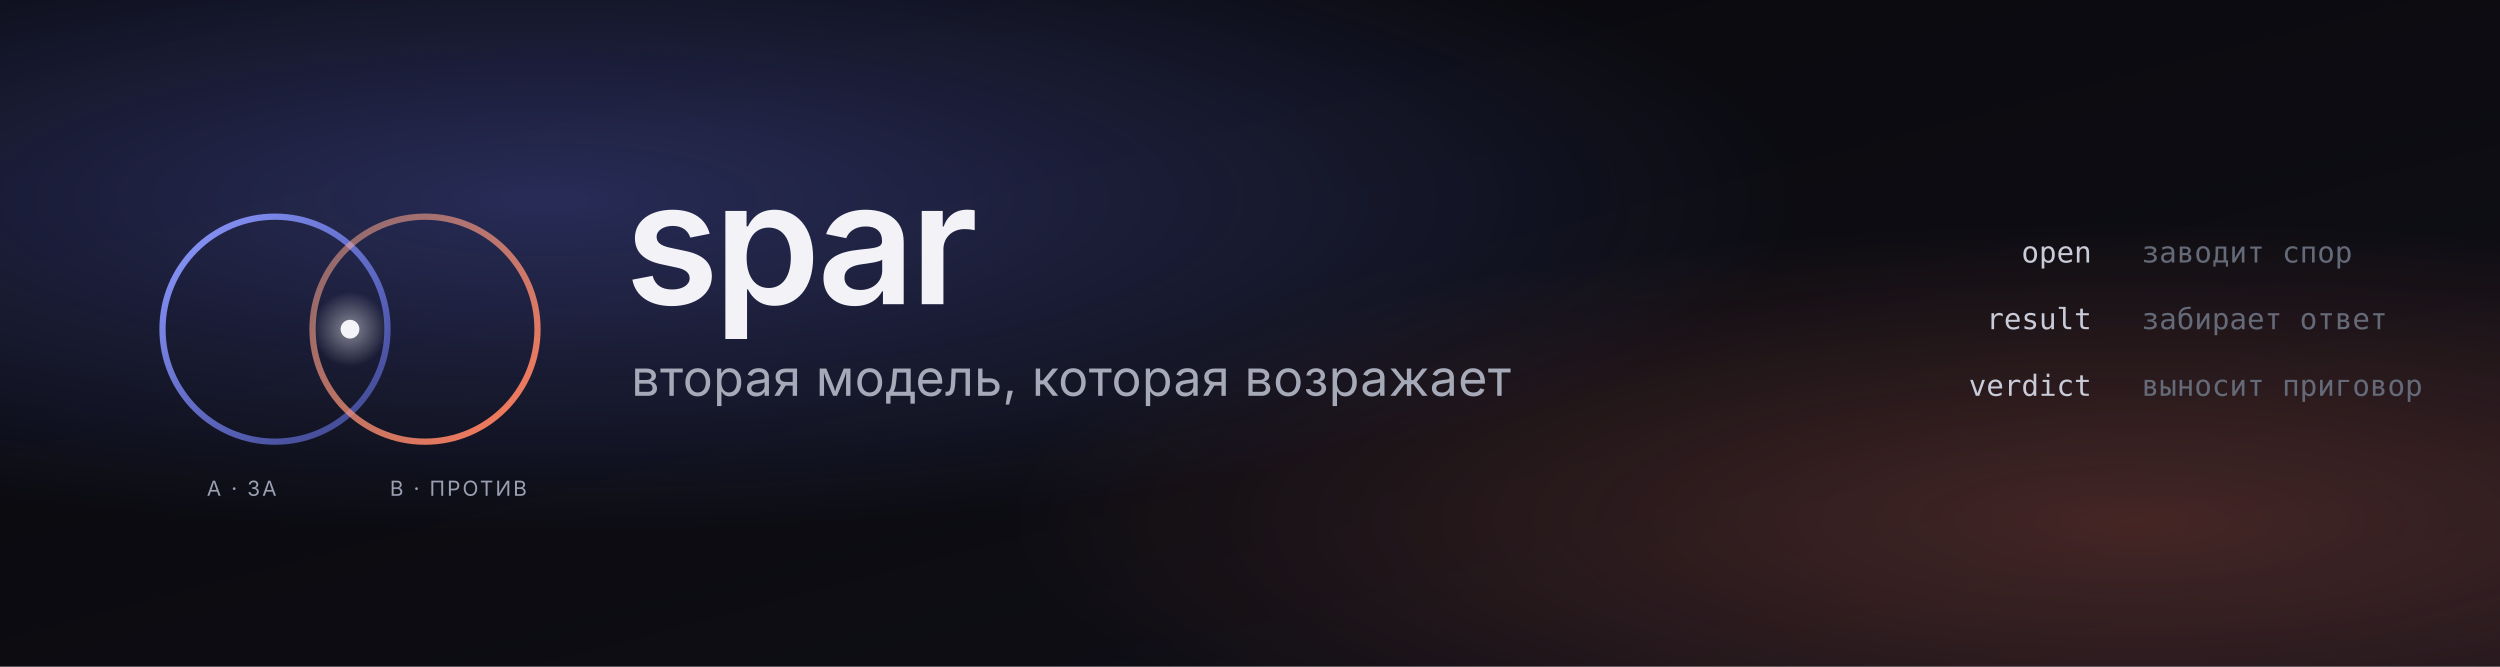
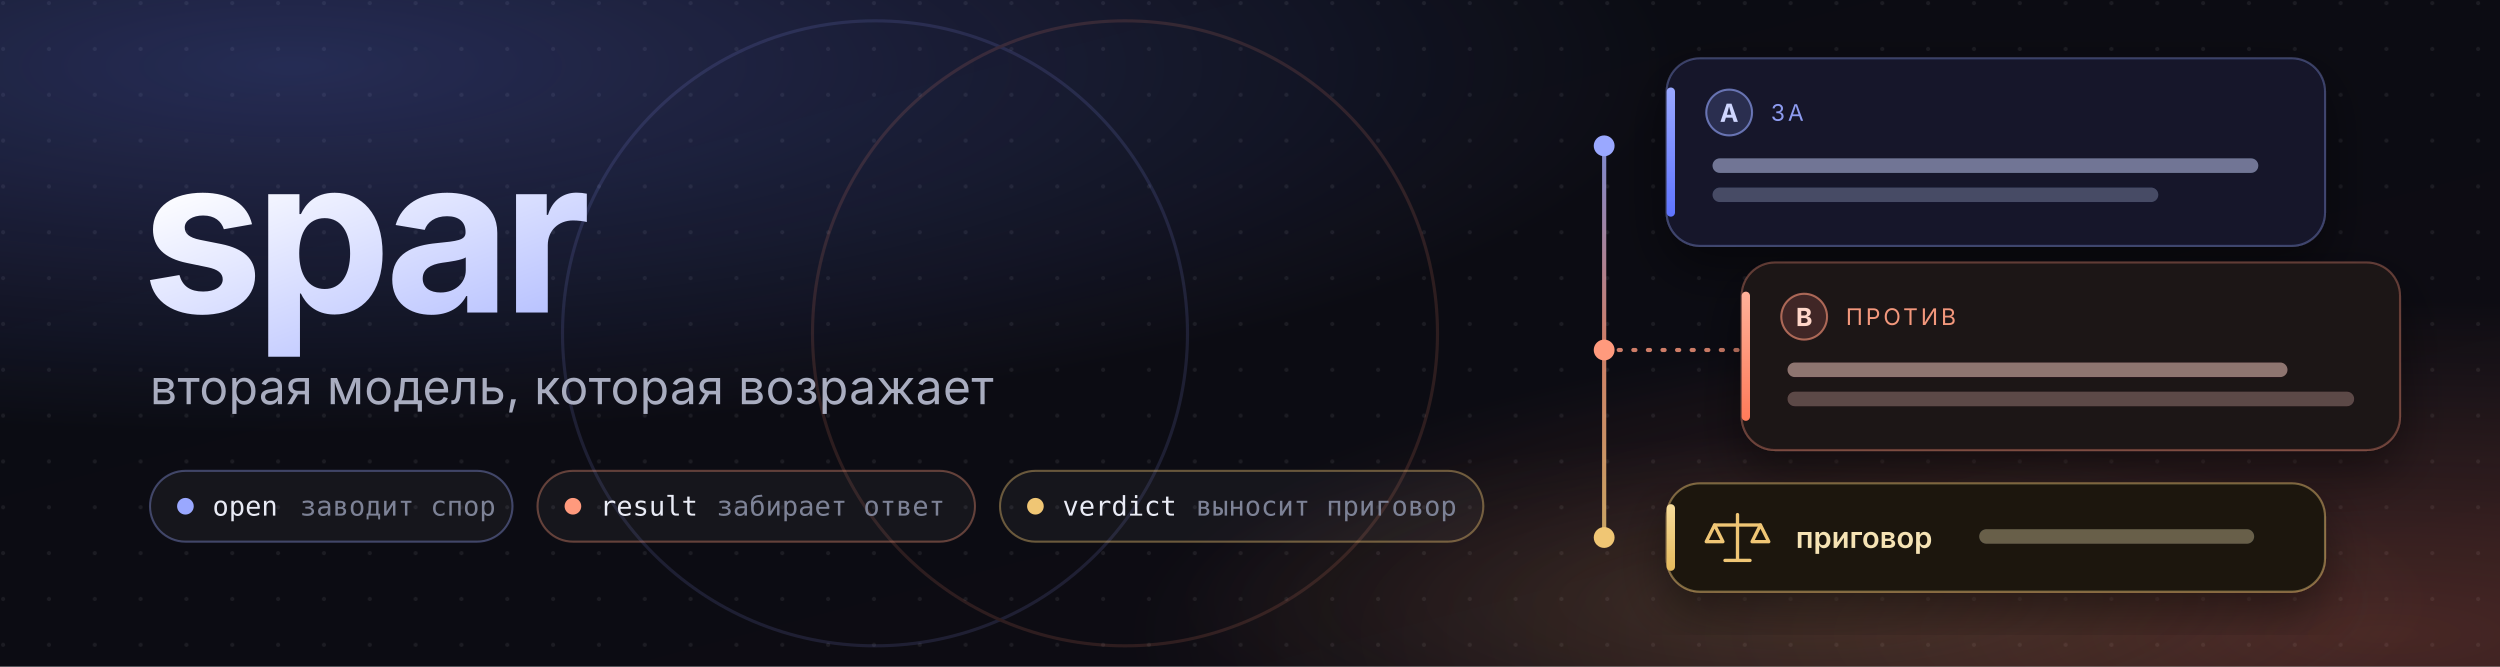
<svg xmlns="http://www.w3.org/2000/svg" width="1200" height="320" viewBox="0 0 1200 320" role="img" aria-label="spar — вторая модель, которая возражает">
  <defs>
    <linearGradient id="bg" x1="0" y1="0" x2="1" y2="1">
-       <stop offset="0" stop-color="#08080c" />
-       <stop offset="0.55" stop-color="#0c0c12" />
-       <stop offset="1" stop-color="#121019" />
+       <stop offset="0" stop-color="#0a0b12" />
+       <stop offset="1" stop-color="#0e0d14" />
    </linearGradient>
-     <radialGradient id="glowA" cx="0.22" cy="0.3" r="0.5">
-       <stop offset="0" stop-color="#6d7cff" stop-opacity="0.3" />
-       <stop offset="1" stop-color="#6d7cff" stop-opacity="0" />
+     <radialGradient id="glowA" cx="0.12" cy="0.1" r="0.55">
+       <stop offset="0" stop-color="#6d82ff" stop-opacity="0.28" />
+       <stop offset="1" stop-color="#6d82ff" stop-opacity="0" />
    </radialGradient>
-     <radialGradient id="glowB" cx="0.85" cy="0.78" r="0.45">
-       <stop offset="0" stop-color="#ff7a59" stop-opacity="0.22" />
+     <radialGradient id="glowB" cx="0.95" cy="0.95" r="0.5">
+       <stop offset="0" stop-color="#ff7a59" stop-opacity="0.24" />
      <stop offset="1" stop-color="#ff7a59" stop-opacity="0" />
    </radialGradient>
-     <linearGradient id="ringA" x1="0" y1="0" x2="1" y2="1">
-       <stop offset="0" stop-color="#8f9cff" />
-       <stop offset="1" stop-color="#6d7cff" stop-opacity="0.45" />
+     <radialGradient id="glowG" cx="0.72" cy="0.9" r="0.25">
+       <stop offset="0" stop-color="#f0c674" stop-opacity="0.12" />
+       <stop offset="1" stop-color="#f0c674" stop-opacity="0" />
+     </radialGradient>
+     <pattern id="dots" width="22" height="22" patternUnits="userSpaceOnUse">
+       <circle cx="1.5" cy="1.5" r="1" fill="#ffffff" opacity="0.07" />
+     </pattern>
+     <linearGradient id="word" x1="0" y1="0" x2="1" y2="1">
+       <stop offset="0" stop-color="#ffffff" />
+       <stop offset="1" stop-color="#aab6ff" />
    </linearGradient>
-     <linearGradient id="ringB" x1="0" y1="0" x2="1" y2="1">
-       <stop offset="0" stop-color="#ffb199" stop-opacity="0.45" />
+     <linearGradient id="railA" x1="0" y1="0" x2="0" y2="1">
+       <stop offset="0" stop-color="#9aa8ff" />
+       <stop offset="1" stop-color="#5f74ff" />
+     </linearGradient>
+     <linearGradient id="railB" x1="0" y1="0" x2="0" y2="1">
+       <stop offset="0" stop-color="#ffb199" />
      <stop offset="1" stop-color="#ff7a59" />
    </linearGradient>
-     <radialGradient id="judge" cx="0.5" cy="0.5" r="0.5">
-       <stop offset="0" stop-color="#ffffff" stop-opacity="0.85" />
-       <stop offset="1" stop-color="#ffffff" stop-opacity="0" />
-     </radialGradient>
+     <linearGradient id="railG" x1="0" y1="0" x2="0" y2="1">
+       <stop offset="0" stop-color="#f6dc9b" />
+       <stop offset="1" stop-color="#e5b95c" />
+     </linearGradient>
+     <linearGradient id="seam" gradientUnits="userSpaceOnUse" x1="0" y1="70" x2="0" y2="258">
+       <stop offset="0" stop-color="#9aa8ff" />
+       <stop offset="0.5" stop-color="#ff9a7d" />
+       <stop offset="1" stop-color="#f0c674" />
+     </linearGradient>
+     <filter id="soft" x="-20%" y="-20%" width="140%" height="160%">
+       <feDropShadow dx="0" dy="10" stdDeviation="12" flood-color="#000" flood-opacity="0.45" />
+     </filter>
  </defs>
  <rect width="1200" height="320" fill="url(#bg)" />
+   <rect width="1200" height="320" fill="url(#dots)" />
  <rect width="1200" height="320" fill="url(#glowA)" />
  <rect width="1200" height="320" fill="url(#glowB)" />
-   <g transform="translate(168 158)">
-     <circle cx="-36" cy="0" r="54" fill="none" stroke="url(#ringA)" stroke-width="3" />
-     <circle cx="36" cy="0" r="54" fill="none" stroke="url(#ringB)" stroke-width="3" />
-     <circle cx="0" cy="0" r="18" fill="url(#judge)" opacity="0.55" />
-     <circle cx="0" cy="0" r="4.5" fill="#f4f4f8" />
-     <text x="-52" y="80" fill="#9aa0b2" font-family="Segoe UI, Inter, Helvetica, Arial, sans-serif" font-size="10" letter-spacing="1" text-anchor="middle">A · ЗА</text>
-     <text x="52" y="80" fill="#9aa0b2" font-family="Segoe UI, Inter, Helvetica, Arial, sans-serif" font-size="10" letter-spacing="1" text-anchor="middle">B · ПРОТИВ</text>
+   <rect width="1200" height="320" fill="url(#glowG)" />
+   <g fill="none" stroke-width="1.5" opacity="0.14">
+     <circle cx="420" cy="160" r="150" stroke="#8f9cff" />
+     <circle cx="540" cy="160" r="150" stroke="#ff8a6a" />
  </g>
-   <g font-family="Segoe UI, Inter, Helvetica, Arial, sans-serif" fill="#f2f2f7">
-     <text x="300" y="146" font-size="82" font-weight="600" letter-spacing="-2.4">spar</text>
-     <text x="303" y="190" font-size="24" fill="#a6a9b8" letter-spacing="0.2">вторая модель, которая возражает</text>
+   <g font-family="'Segoe UI Variable Display','Segoe UI',Inter,Helvetica,Arial,sans-serif">
+     <text x="68" y="150" font-size="104" font-weight="700" letter-spacing="-4" fill="url(#word)">spar</text>
+     <text x="72" y="194" font-size="23" fill="#a9adc0" letter-spacing="0.2">вторая модель, которая возражает</text>
  </g>
-   <g font-family="Consolas, SFMono-Regular, Menlo, monospace" font-size="14">
-     <text x="1004" y="126" fill="#c9ccd8" text-anchor="end">open</text>
-     <text x="1028" y="126" fill="#656a79">заводит спор</text>
-     <text x="1004" y="158" fill="#c9ccd8" text-anchor="end">result</text>
-     <text x="1028" y="158" fill="#656a79">забирает ответ</text>
-     <text x="1004" y="190" fill="#c9ccd8" text-anchor="end">verdict</text>
-     <text x="1028" y="190" fill="#656a79">выносит приговор</text>
+   <g font-family="Consolas,'Cascadia Mono',SFMono-Regular,Menlo,monospace" font-size="13">
+     <g transform="translate(72 226)">
+       <rect width="174" height="34" rx="17" fill="#ffffff" fill-opacity="0.04" stroke="#9aa8ff" stroke-opacity="0.35" />
+       <circle cx="17" cy="17" r="4" fill="#9aa8ff" />
+       <text x="30" y="21.5" fill="#e9ebf5">open</text>
+       <text x="72" y="21.5" fill="#7d8296">заводит спор</text>
+     </g>
+     <g transform="translate(258 226)">
+       <rect width="210" height="34" rx="17" fill="#ffffff" fill-opacity="0.04" stroke="#ff9a7d" stroke-opacity="0.35" />
+       <circle cx="17" cy="17" r="4" fill="#ff9a7d" />
+       <text x="30" y="21.5" fill="#e9ebf5">result</text>
+       <text x="86" y="21.5" fill="#7d8296">забирает ответ</text>
+     </g>
+     <g transform="translate(480 226)">
+       <rect width="232" height="34" rx="17" fill="#ffffff" fill-opacity="0.04" stroke="#f0c674" stroke-opacity="0.4" />
+       <circle cx="17" cy="17" r="4" fill="#f0c674" />
+       <text x="30" y="21.5" fill="#e9ebf5">verdict</text>
+       <text x="94" y="21.5" fill="#7d8296">выносит приговор</text>
+     </g>
+   </g>
+   <g fill="none" stroke="url(#seam)" stroke-width="2" stroke-linecap="round" opacity="0.8">
+     <path d="M770 70 V258" />
+     <path d="M770 168 H836" stroke="#ff9a7d" stroke-dasharray="1 6" />
+   </g>
+   <circle cx="770" cy="70" r="5" fill="#9aa8ff" />
+   <circle cx="770" cy="168" r="5" fill="#ff9a7d" />
+   <circle cx="770" cy="258" r="5" fill="#f0c674" />
+   <g font-family="'Segoe UI',Inter,Helvetica,Arial,sans-serif">
+     <g transform="translate(800 28)" filter="url(#soft)">
+       <rect width="316" height="90" rx="16" fill="#12152a" stroke="#9aa8ff" stroke-opacity="0.32" />
+       <rect x="0" y="14" width="4" height="62" rx="2" fill="url(#railA)" />
+       <circle cx="30" cy="26" r="11" fill="#9aa8ff" fill-opacity="0.18" stroke="#9aa8ff" stroke-opacity="0.6" />
+       <text x="30" y="30.5" font-size="12" font-weight="700" fill="#cfd6ff" text-anchor="middle">A</text>
+       <text x="50" y="30" font-size="11" letter-spacing="1.4" fill="#8e9bef">ЗА</text>
+       <rect x="22" y="48" width="262" height="7" rx="3.5" fill="#cfd6ff" opacity="0.5" />
+       <rect x="22" y="62" width="214" height="7" rx="3.5" fill="#cfd6ff" opacity="0.28" />
+     </g>
+     <g transform="translate(836 126)" filter="url(#soft)">
+       <rect width="316" height="90" rx="16" fill="#1d1315" stroke="#ff9a7d" stroke-opacity="0.32" />
+       <rect x="0" y="14" width="4" height="62" rx="2" fill="url(#railB)" />
+       <circle cx="30" cy="26" r="11" fill="#ff9a7d" fill-opacity="0.16" stroke="#ff9a7d" stroke-opacity="0.6" />
+       <text x="30" y="30.5" font-size="12" font-weight="700" fill="#ffd6c9" text-anchor="middle">B</text>
+       <text x="50" y="30" font-size="11" letter-spacing="1.4" fill="#f2987c">ПРОТИВ</text>
+       <rect x="22" y="48" width="240" height="7" rx="3.5" fill="#ffd6c9" opacity="0.5" />
+       <rect x="22" y="62" width="272" height="7" rx="3.5" fill="#ffd6c9" opacity="0.28" />
+     </g>
+     <g transform="translate(800 232)" filter="url(#soft)">
+       <rect width="316" height="52" rx="16" fill="#1a1710" stroke="#f0c674" stroke-opacity="0.45" />
+       <rect x="0" y="10" width="4" height="32" rx="2" fill="url(#railG)" />
+       <g transform="translate(34 26)" fill="none" stroke="#f0c674" stroke-width="1.6" stroke-linecap="round" stroke-linejoin="round">
+         <path d="M0 -11 V11 M-6 11 H6 M-11 -6 H11" />
+         <path d="M-11 -6 L-15 2 H-7 Z M11 -6 L7 2 H15 Z" />
+       </g>
+       <text x="62" y="31" font-size="14" font-weight="600" fill="#f6e3b4">приговор</text>
+       <rect x="150" y="22" width="132" height="7" rx="3.5" fill="#f6e3b4" opacity="0.35" />
+     </g>
  </g>
</svg>
